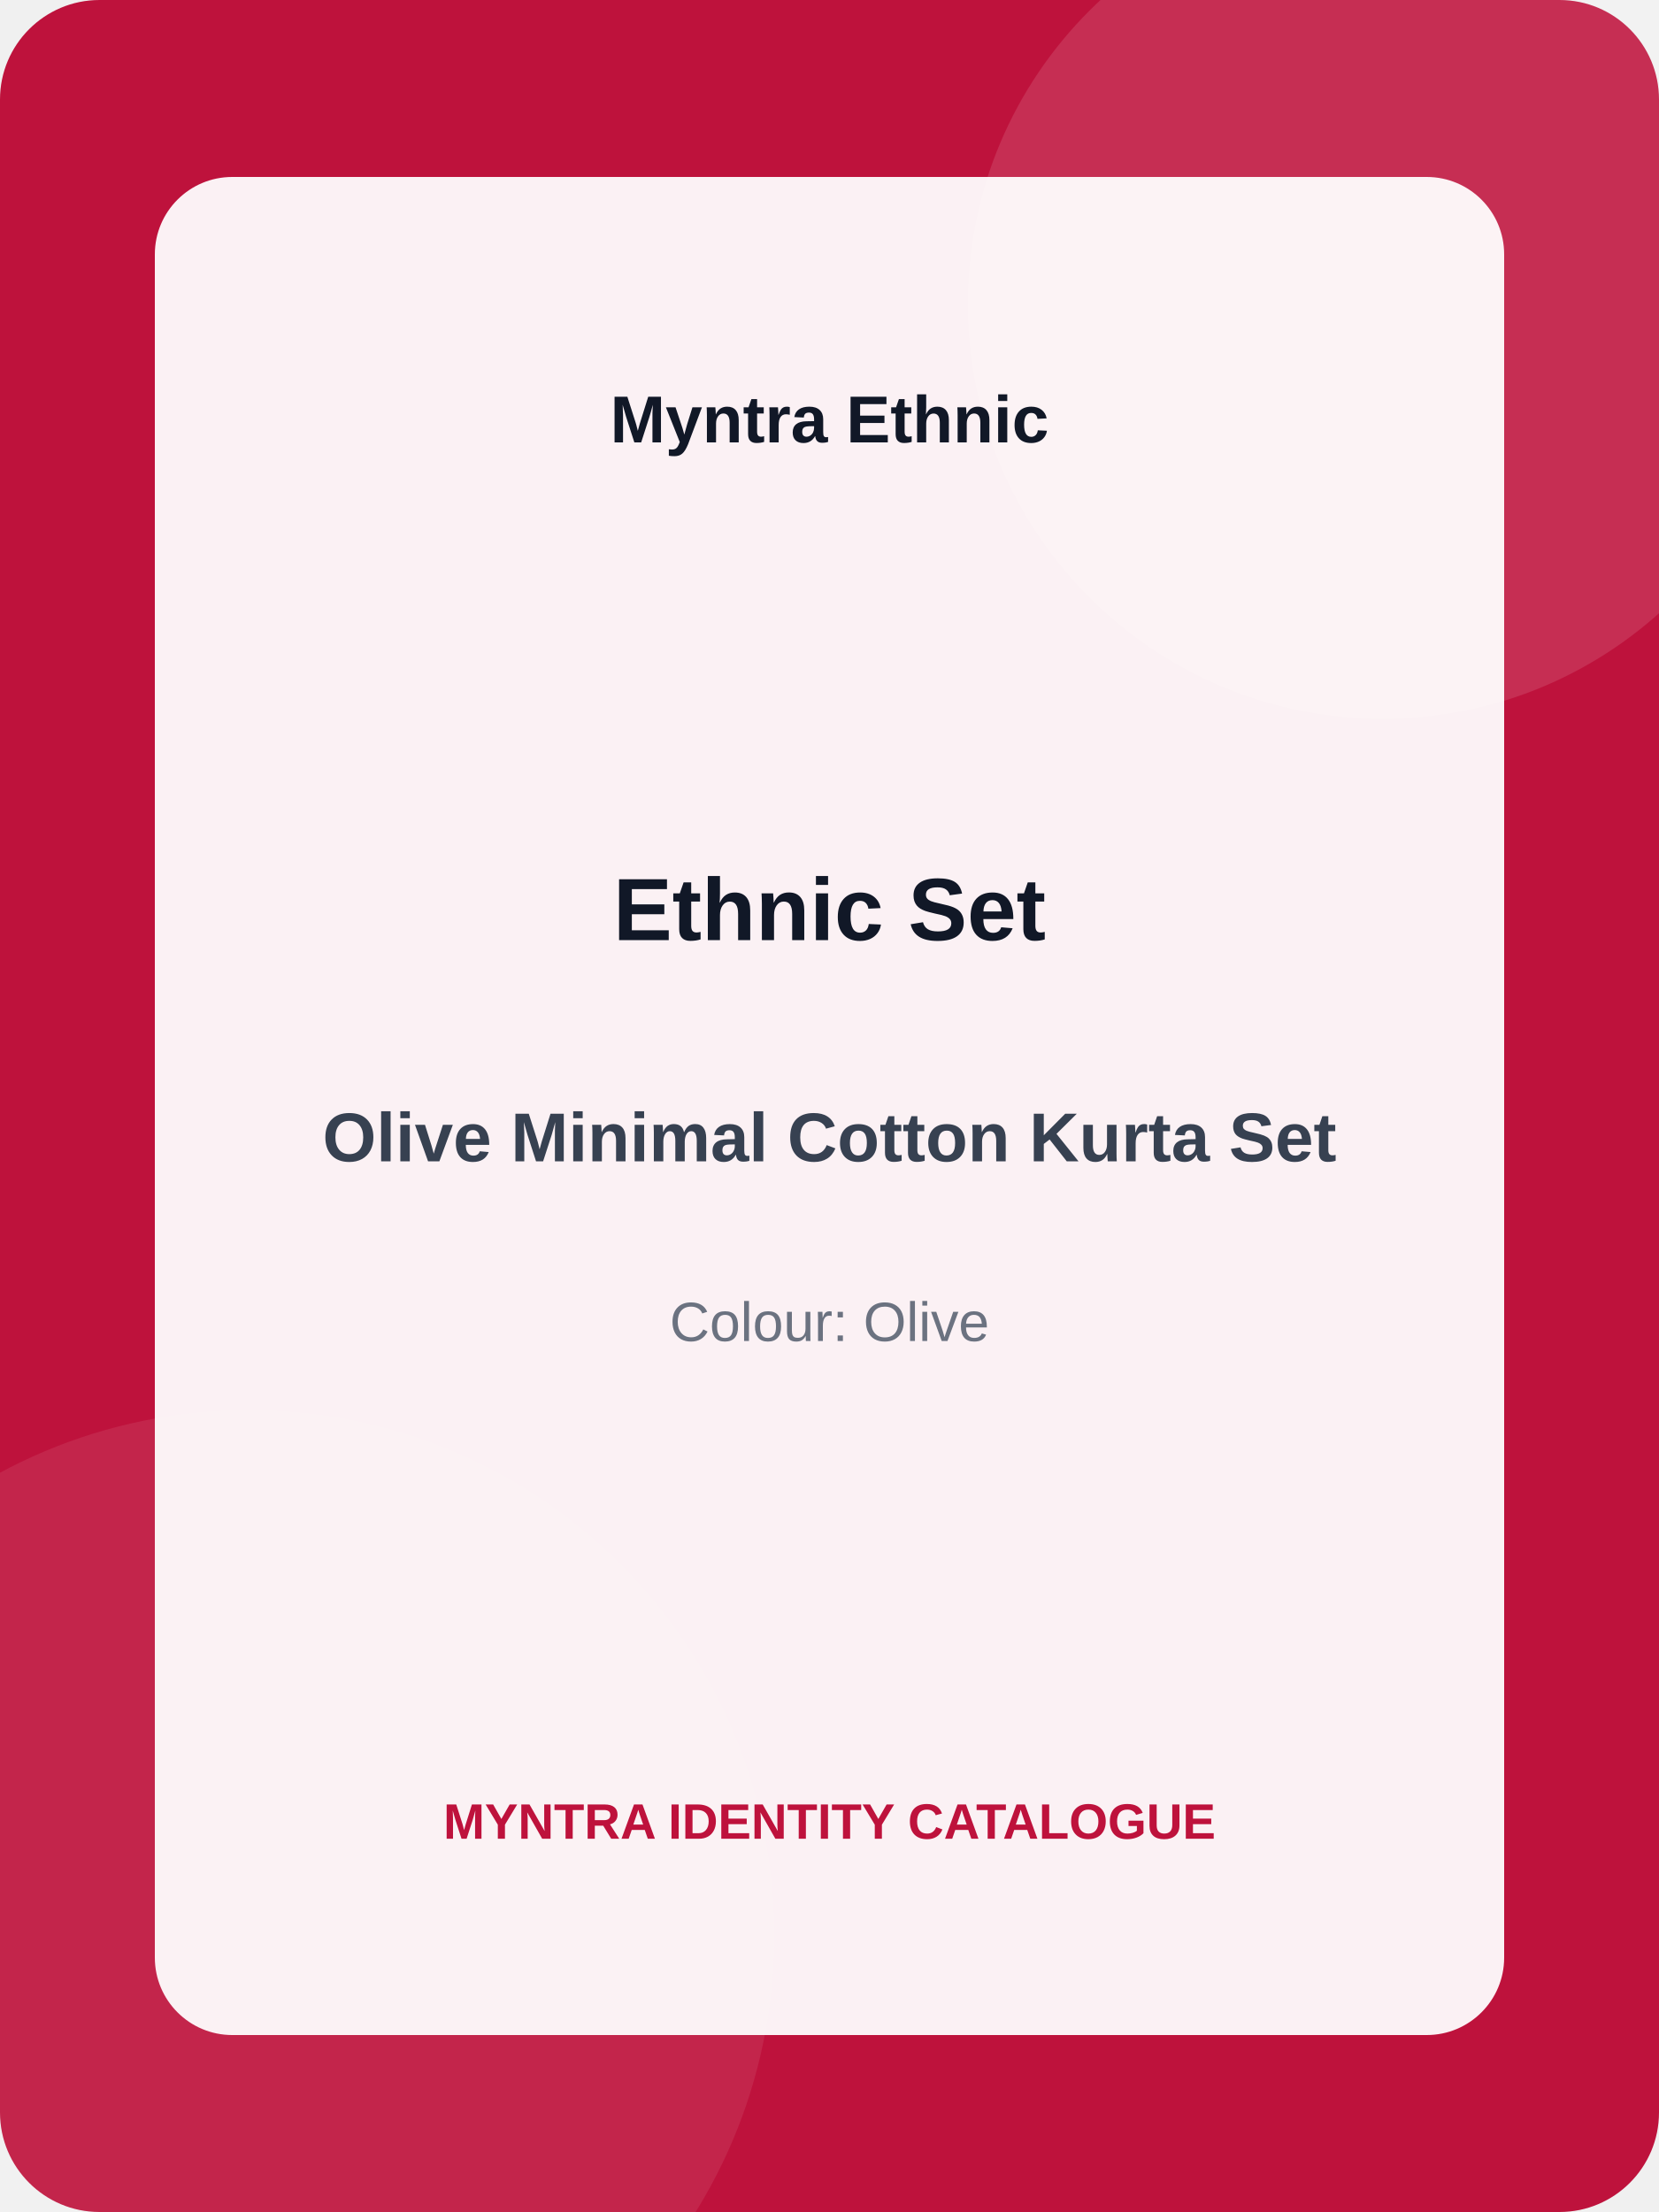
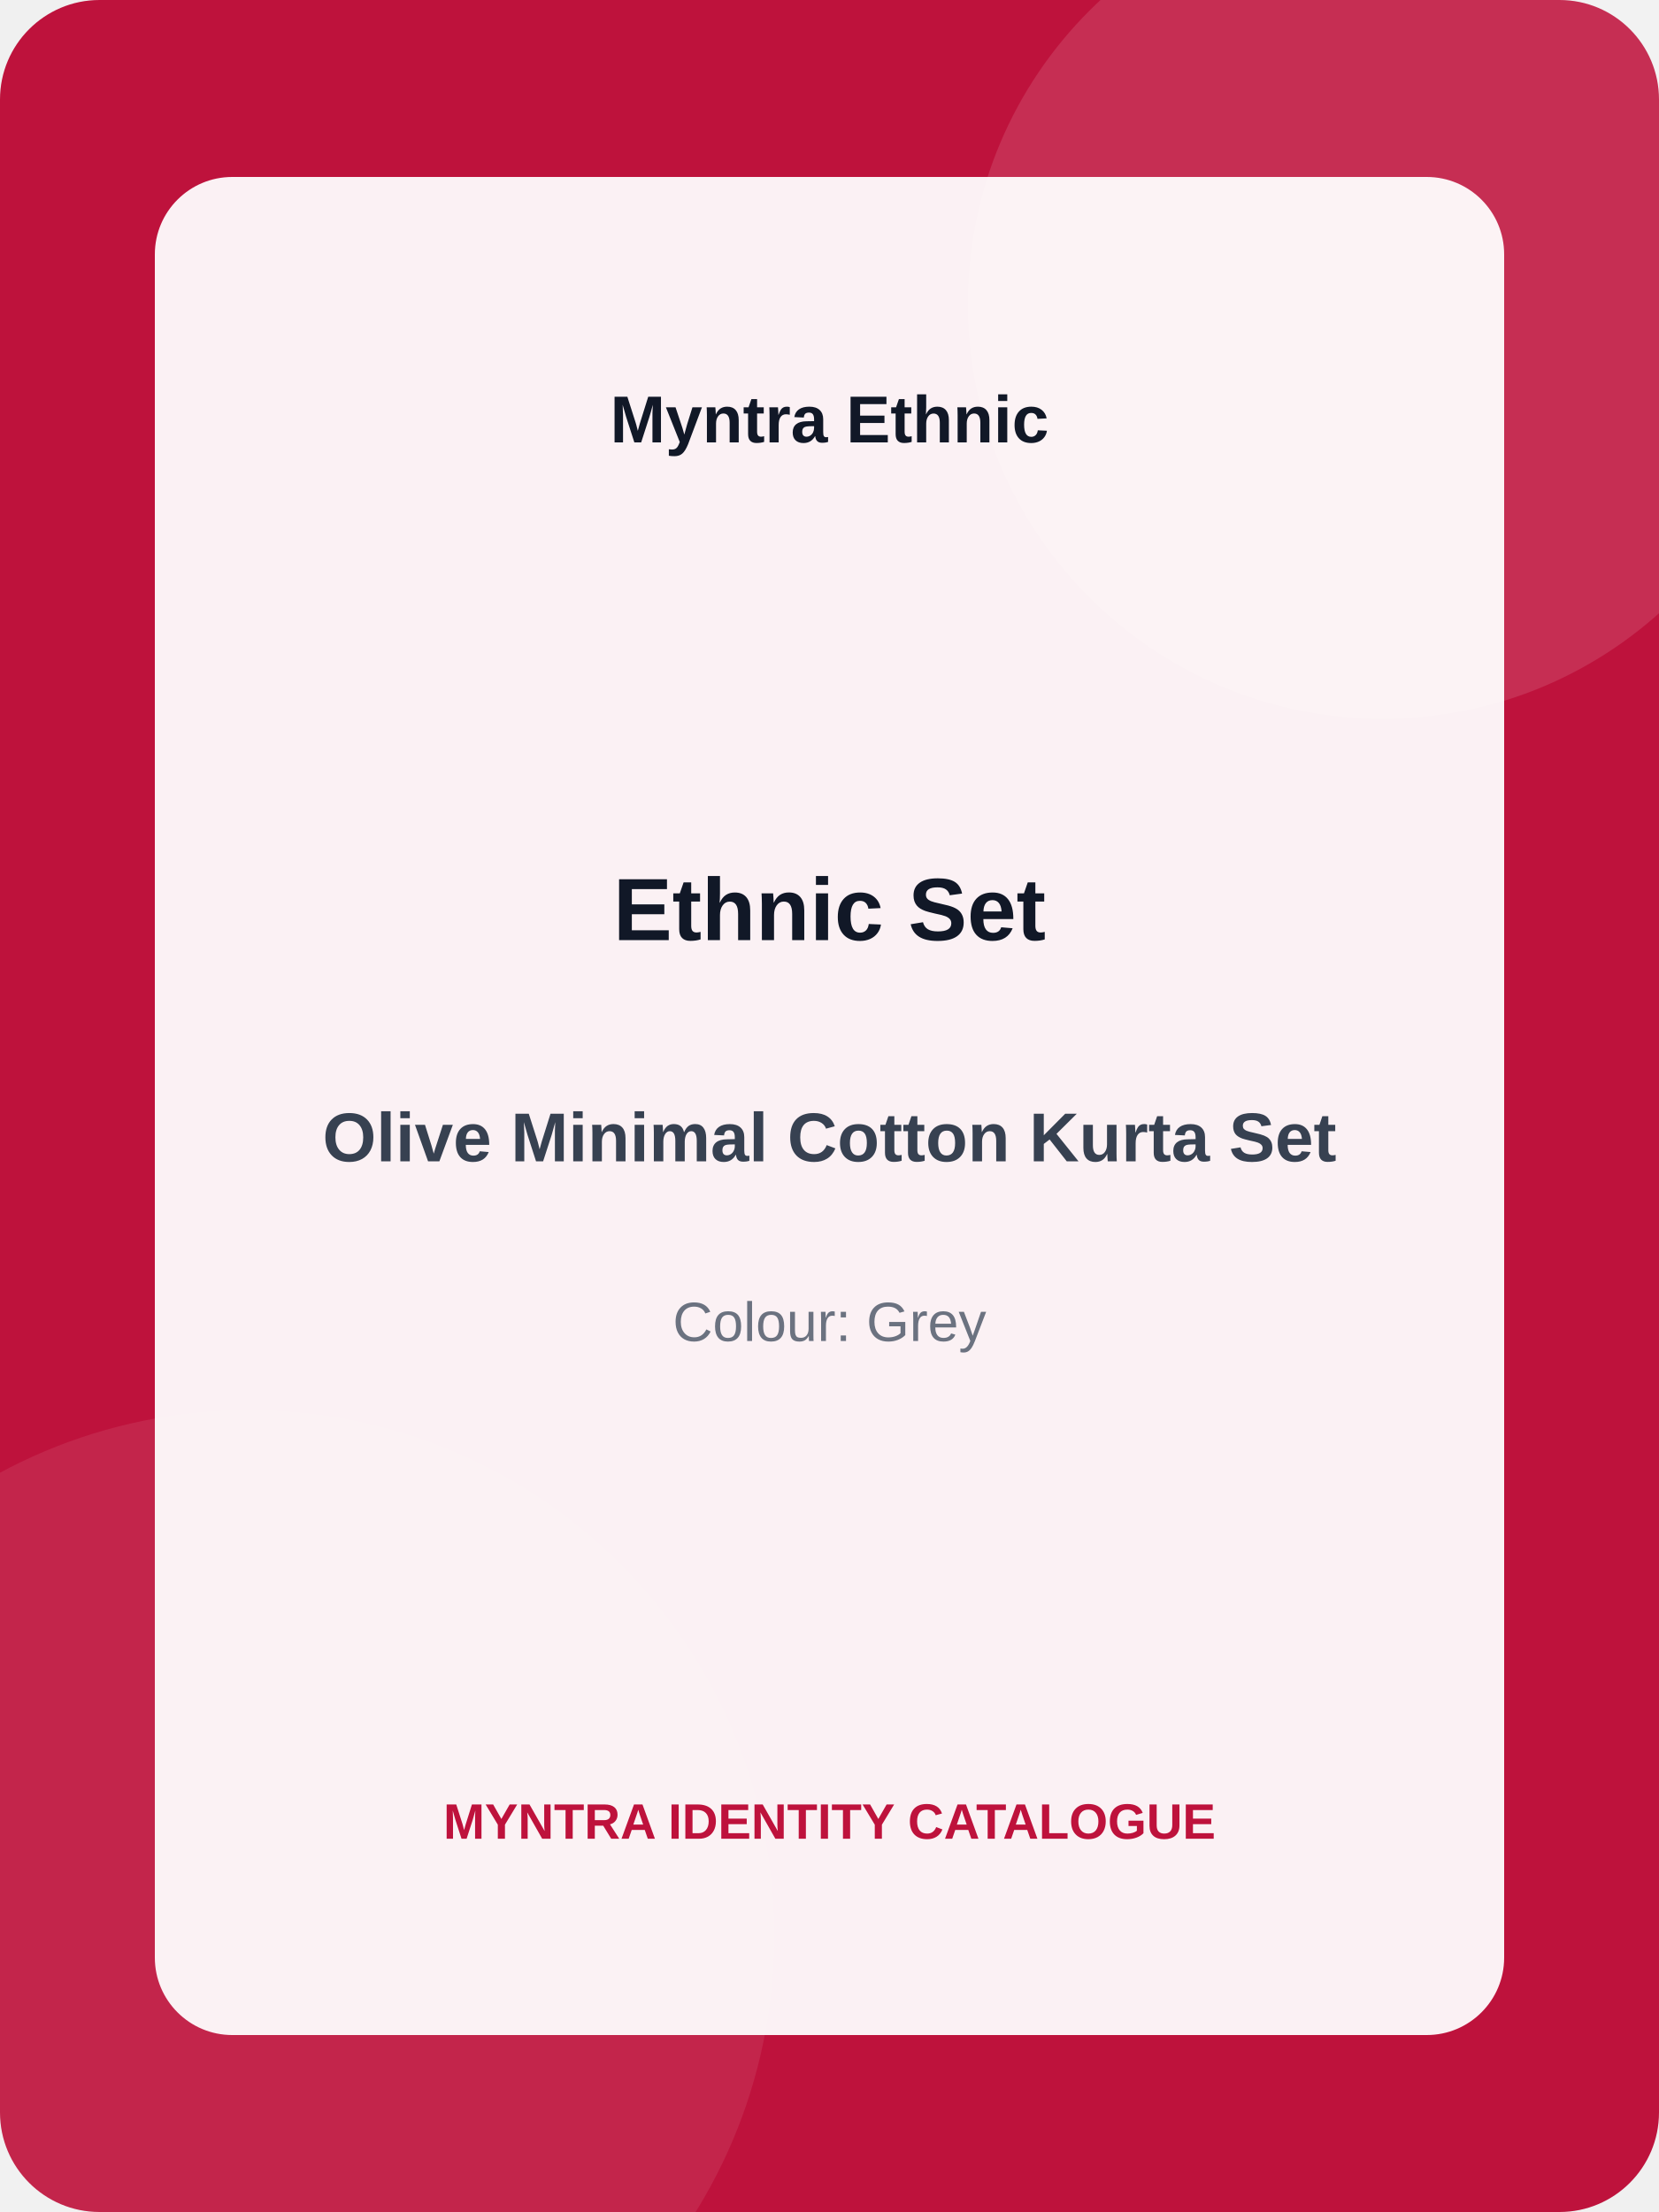
<svg xmlns="http://www.w3.org/2000/svg" width="600" height="800" viewBox="0 0 600 800" role="img" aria-labelledby="title description">
  <rect width="600" height="800" rx="36" fill="#be123c" />
  <circle cx="500" cy="110" r="150" fill="#ffffff" opacity="0.12" />
  <circle cx="90" cy="700" r="190" fill="#ffffff" opacity="0.08" />
  <rect x="56" y="64" width="488" height="672" rx="28" fill="#ffffff" opacity="0.94" />
  <text x="300" y="160" text-anchor="middle" font-family="Arial, sans-serif" font-size="24" font-weight="700" fill="#111827">
    Myntra Ethnic
  </text>
  <text x="300" y="340" text-anchor="middle" font-family="Arial, sans-serif" font-size="32" font-weight="700" fill="#111827">
    Ethnic Set
  </text>
  <text x="300" y="420" text-anchor="middle" font-family="Arial, sans-serif" font-size="25" font-weight="600" fill="#374151">
    Olive Minimal Cotton Kurta Set
  </text>
  <text x="300" y="485" text-anchor="middle" font-family="Arial, sans-serif" font-size="20" fill="#6b7280">
-     Colour: Olive
+     Colour: Grey
  </text>
  <text x="300" y="665" text-anchor="middle" font-family="Arial, sans-serif" font-size="18" font-weight="700" fill="#be123c">
    MYNTRA IDENTITY CATALOGUE
  </text>
</svg>
